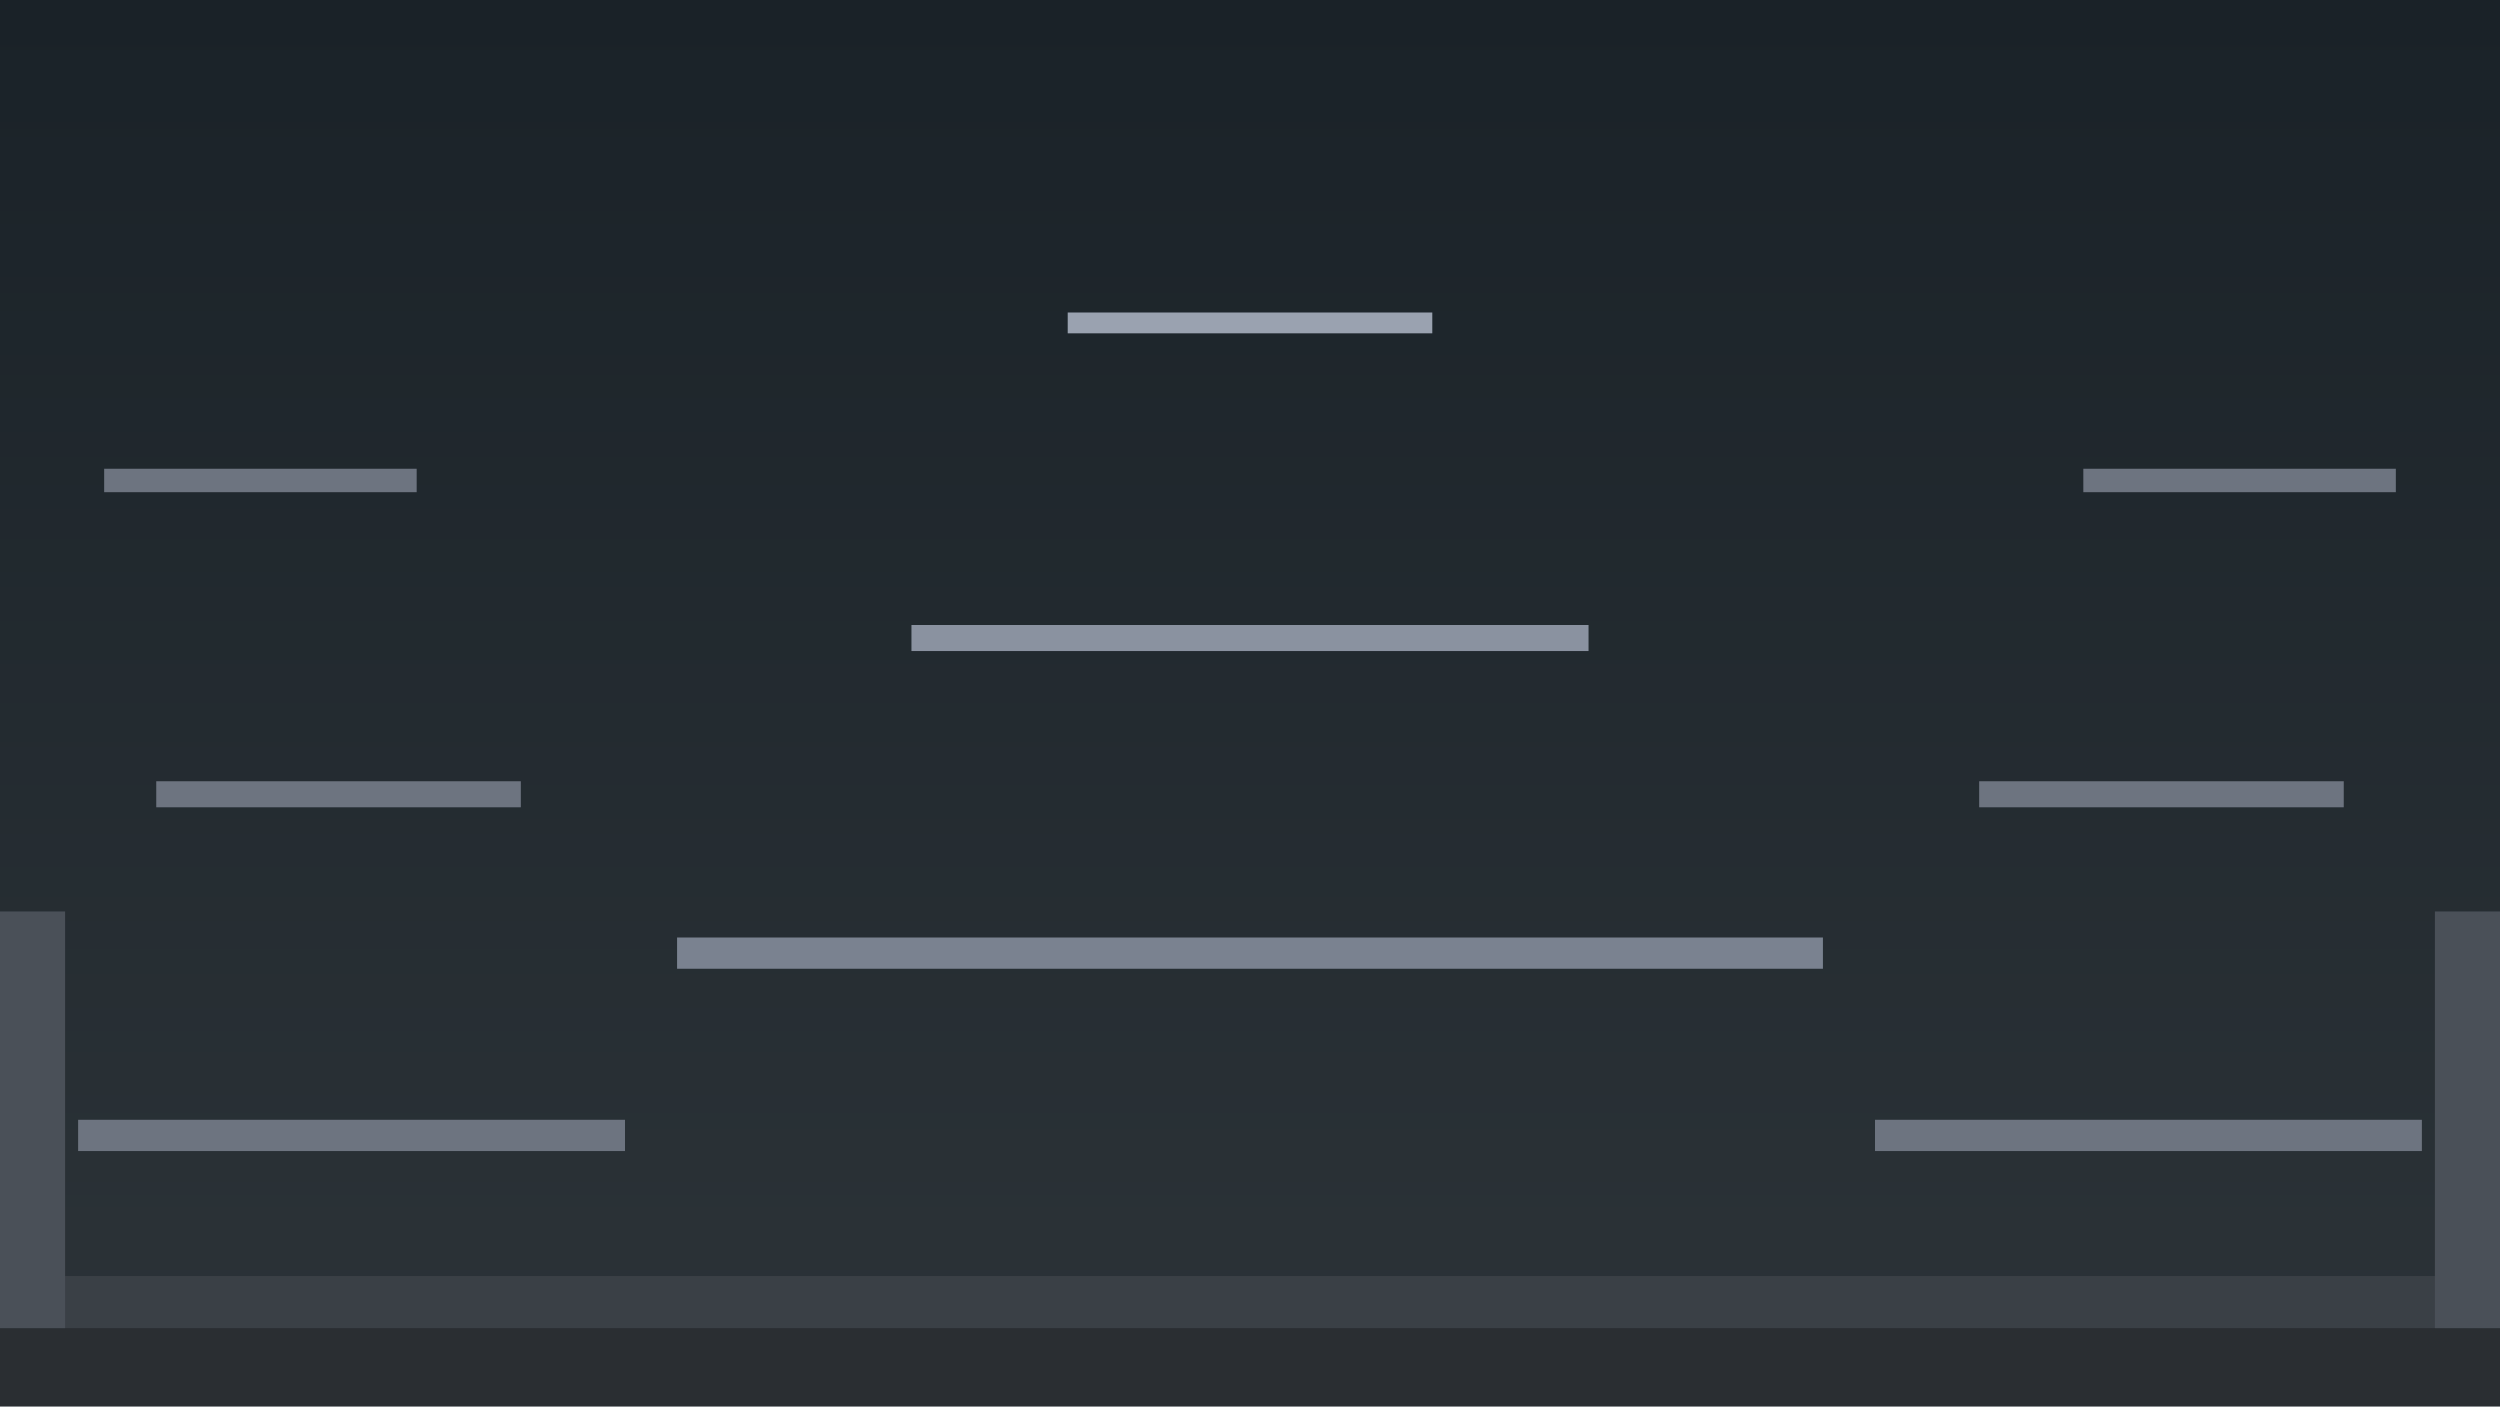
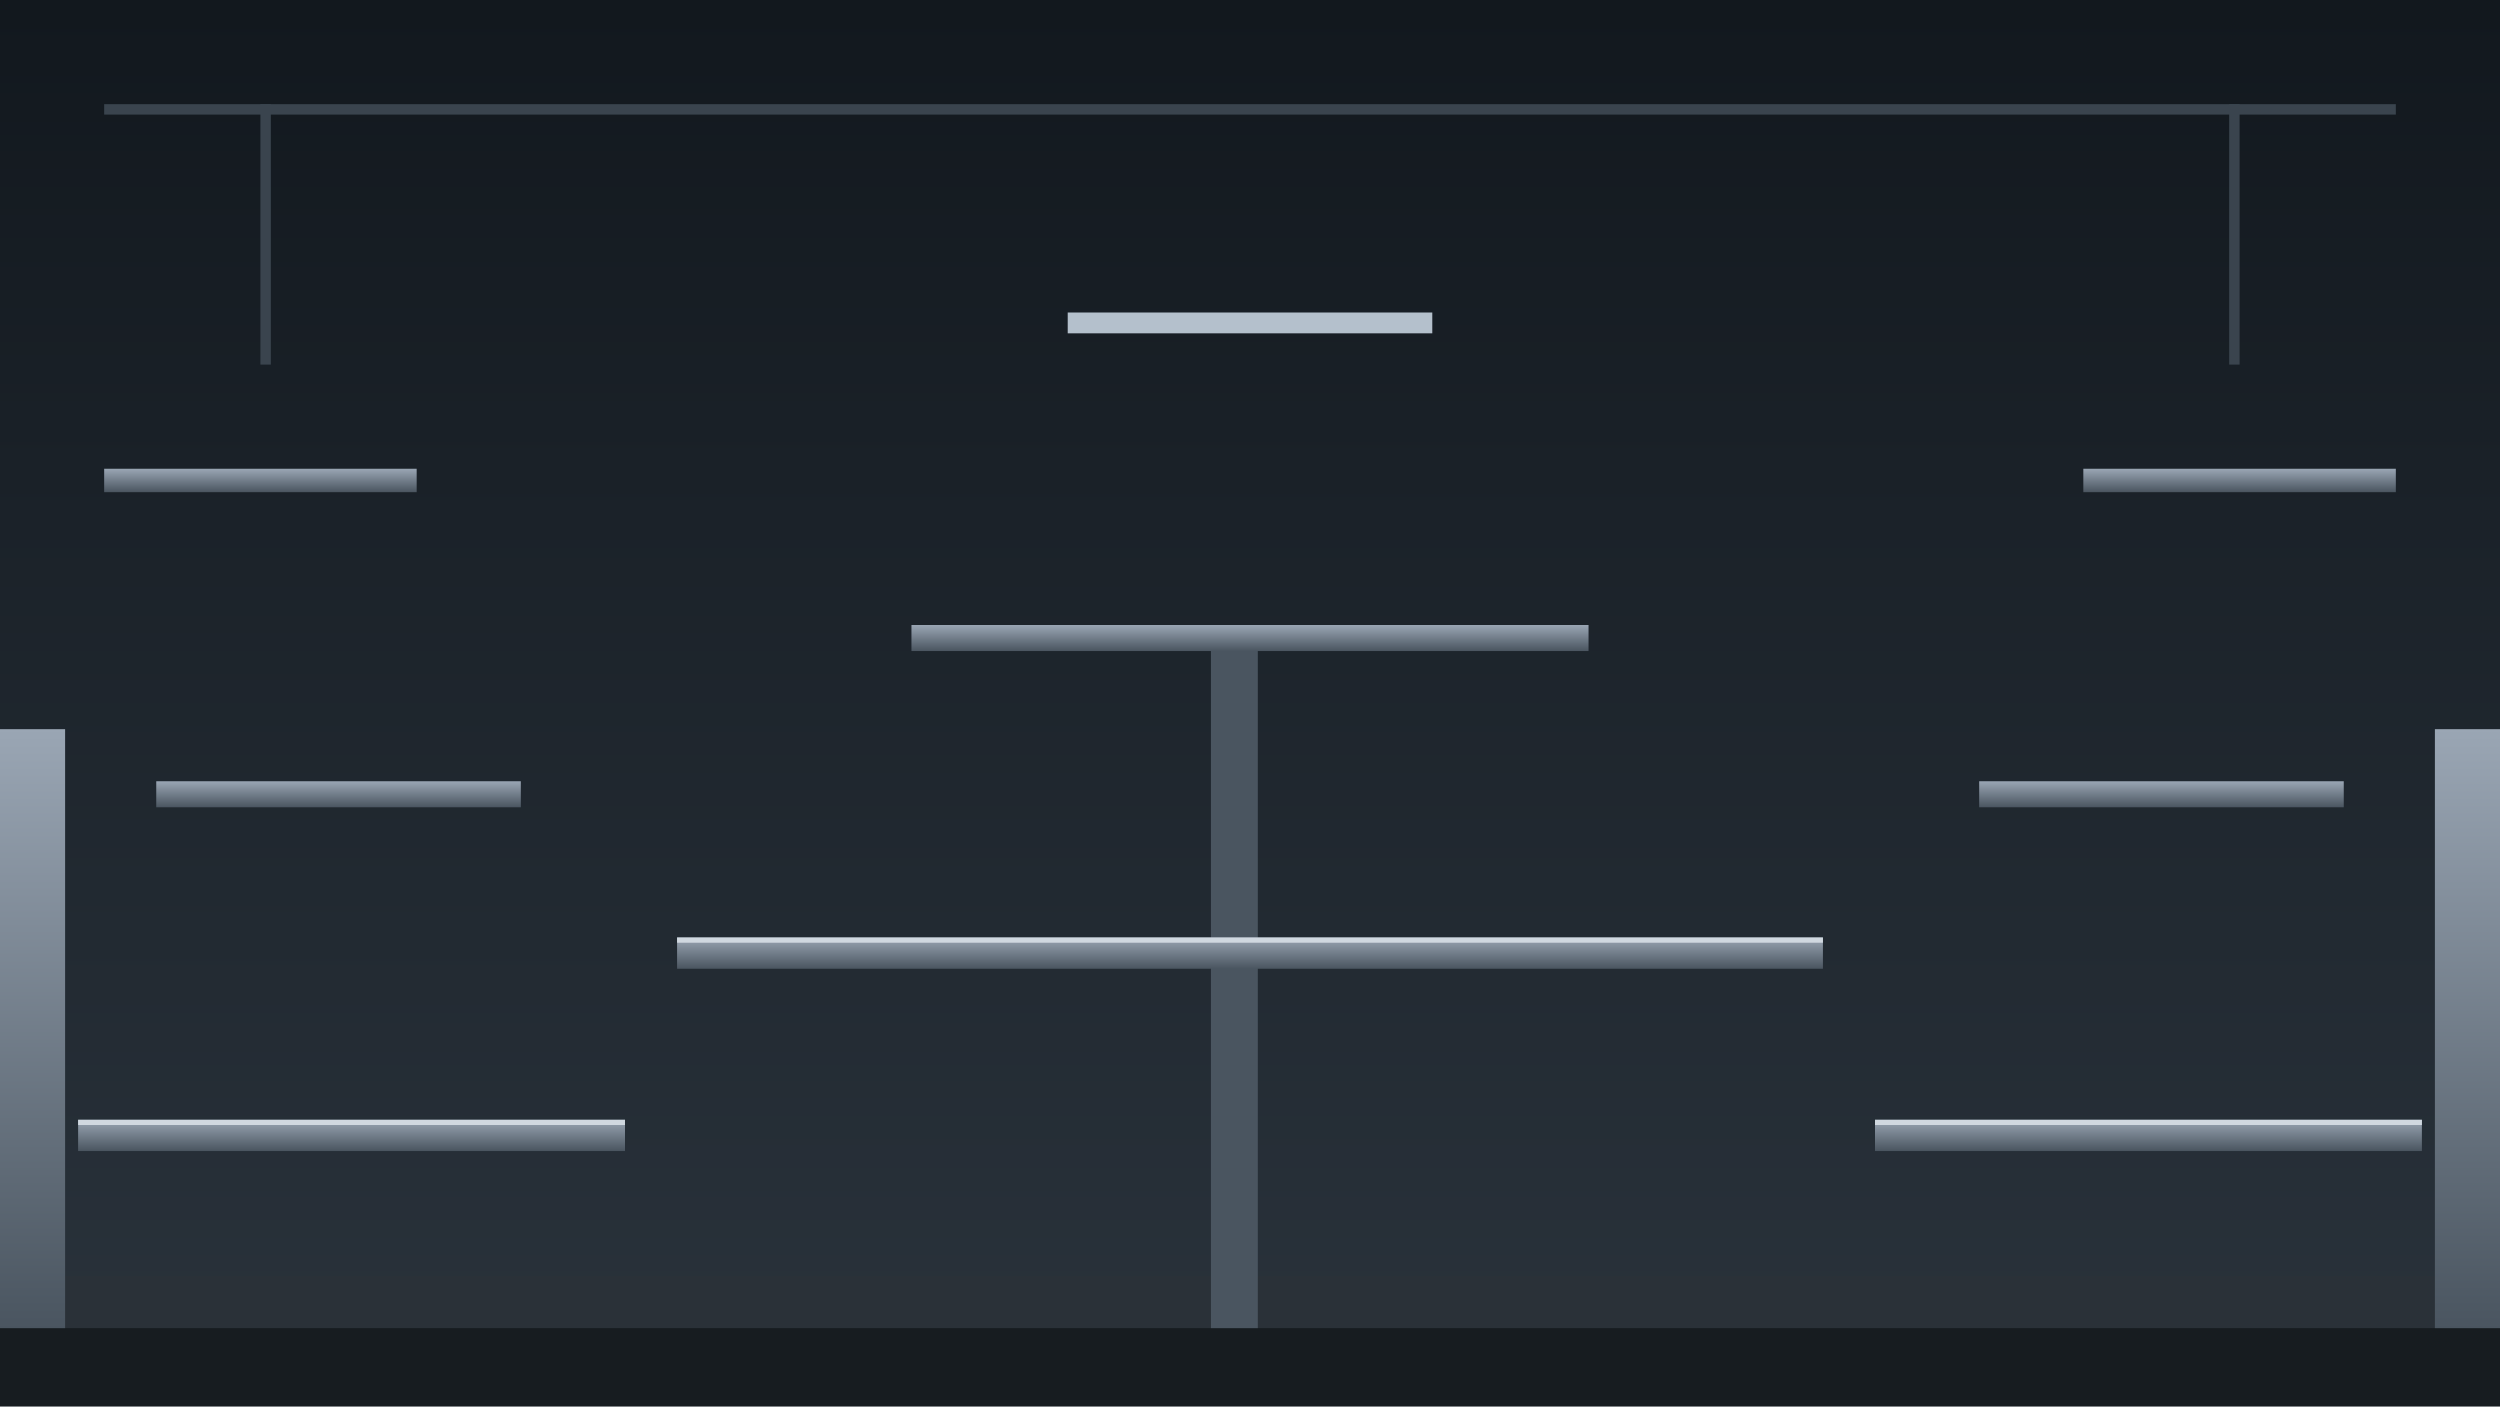
<svg xmlns="http://www.w3.org/2000/svg" viewBox="0 0 1920 1080" width="1920" height="1080">
  <defs>
-     <linearGradient id="skyw" x1="0" y1="0" x2="0" y2="1">
-       <stop offset="0" stop-color="#1a2228" />
-       <stop offset="1" stop-color="#2c3338" />
+     <linearGradient id="wsky" x1="0" y1="0" x2="0" y2="1">
+       <stop offset="0" stop-color="#12181e" />
+       <stop offset="1" stop-color="#2a333c" />
+     </linearGradient>
+     <linearGradient id="wmet" x1="0" y1="0" x2="0" y2="1">
+       <stop offset="0" stop-color="#9aa6b4" />
+       <stop offset="1" stop-color="#4a5560" />
    </linearGradient>
  </defs>
-   <rect width="1920" height="1080" fill="url(#skyw)" />
-   <rect x="0" y="980" width="1920" height="100" fill="#3a4046" />
-   <rect x="0" y="1020" width="1920" height="60" fill="#2a2e32" />
-   <rect x="60" y="860" width="420" height="24" fill="#6d7480" />
-   <rect x="1440" y="860" width="420" height="24" fill="#6d7480" />
-   <rect x="520" y="720" width="880" height="24" fill="#7a8290" />
-   <rect x="120" y="600" width="280" height="20" fill="#6d7480" />
-   <rect x="1520" y="600" width="280" height="20" fill="#6d7480" />
-   <rect x="700" y="480" width="520" height="20" fill="#8a92a0" />
-   <rect x="80" y="360" width="240" height="18" fill="#6d7480" />
-   <rect x="1600" y="360" width="240" height="18" fill="#6d7480" />
-   <rect x="820" y="240" width="280" height="16" fill="#9aa2b0" />
-   <rect x="0" y="700" width="50" height="320" fill="#4a5058" />
-   <rect x="1870" y="700" width="50" height="320" fill="#4a5058" />
+   <rect width="1920" height="1080" fill="url(#wsky)" />
+   <rect x="80" y="80" width="1760" height="8" fill="#3a444e" />
+   <rect x="200" y="80" width="8" height="200" fill="#3a444e" />
+   <rect x="1712" y="80" width="8" height="200" fill="#3a444e" />
+   <rect x="0" y="980" width="1920" height="100" fill="#2a3138" />
+   <rect x="0" y="1020" width="1920" height="60" fill="#171c20" />
+   <rect x="0" y="560" width="50" height="460" fill="url(#wmet)" />
+   <rect x="1870" y="560" width="50" height="460" fill="url(#wmet)" />
+   <rect x="930" y="480" width="36" height="540" fill="#4a5560" />
+   <rect x="60" y="860" width="420" height="24" fill="url(#wmet)" />
+   <rect x="1440" y="860" width="420" height="24" fill="url(#wmet)" />
+   <rect x="520" y="720" width="880" height="24" fill="url(#wmet)" />
+   <rect x="120" y="600" width="280" height="20" fill="url(#wmet)" />
+   <rect x="1520" y="600" width="280" height="20" fill="url(#wmet)" />
+   <rect x="700" y="480" width="520" height="20" fill="url(#wmet)" />
+   <rect x="80" y="360" width="240" height="18" fill="url(#wmet)" />
+   <rect x="1600" y="360" width="240" height="18" fill="url(#wmet)" />
+   <rect x="820" y="240" width="280" height="16" fill="#b4c0cc" />
+   <rect x="60" y="860" width="420" height="4" fill="#d0d8e0" />
+   <rect x="1440" y="860" width="420" height="4" fill="#d0d8e0" />
+   <rect x="520" y="720" width="880" height="4" fill="#d0d8e0" />
</svg>
